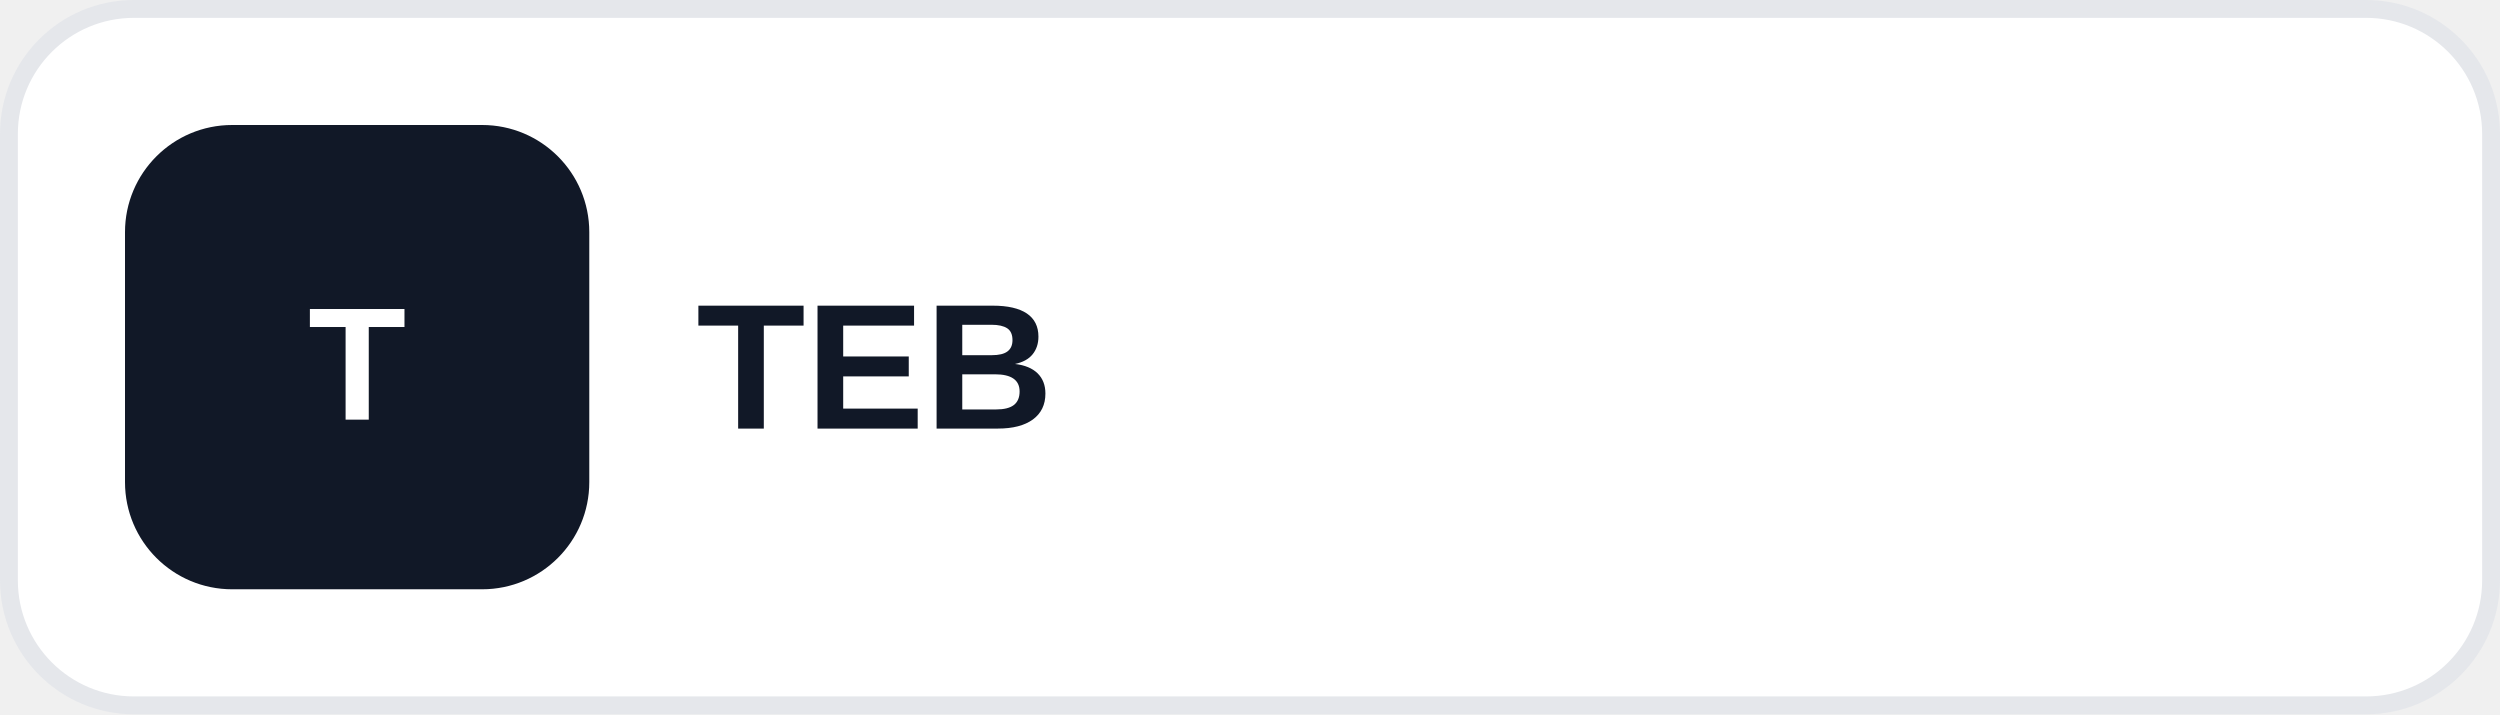
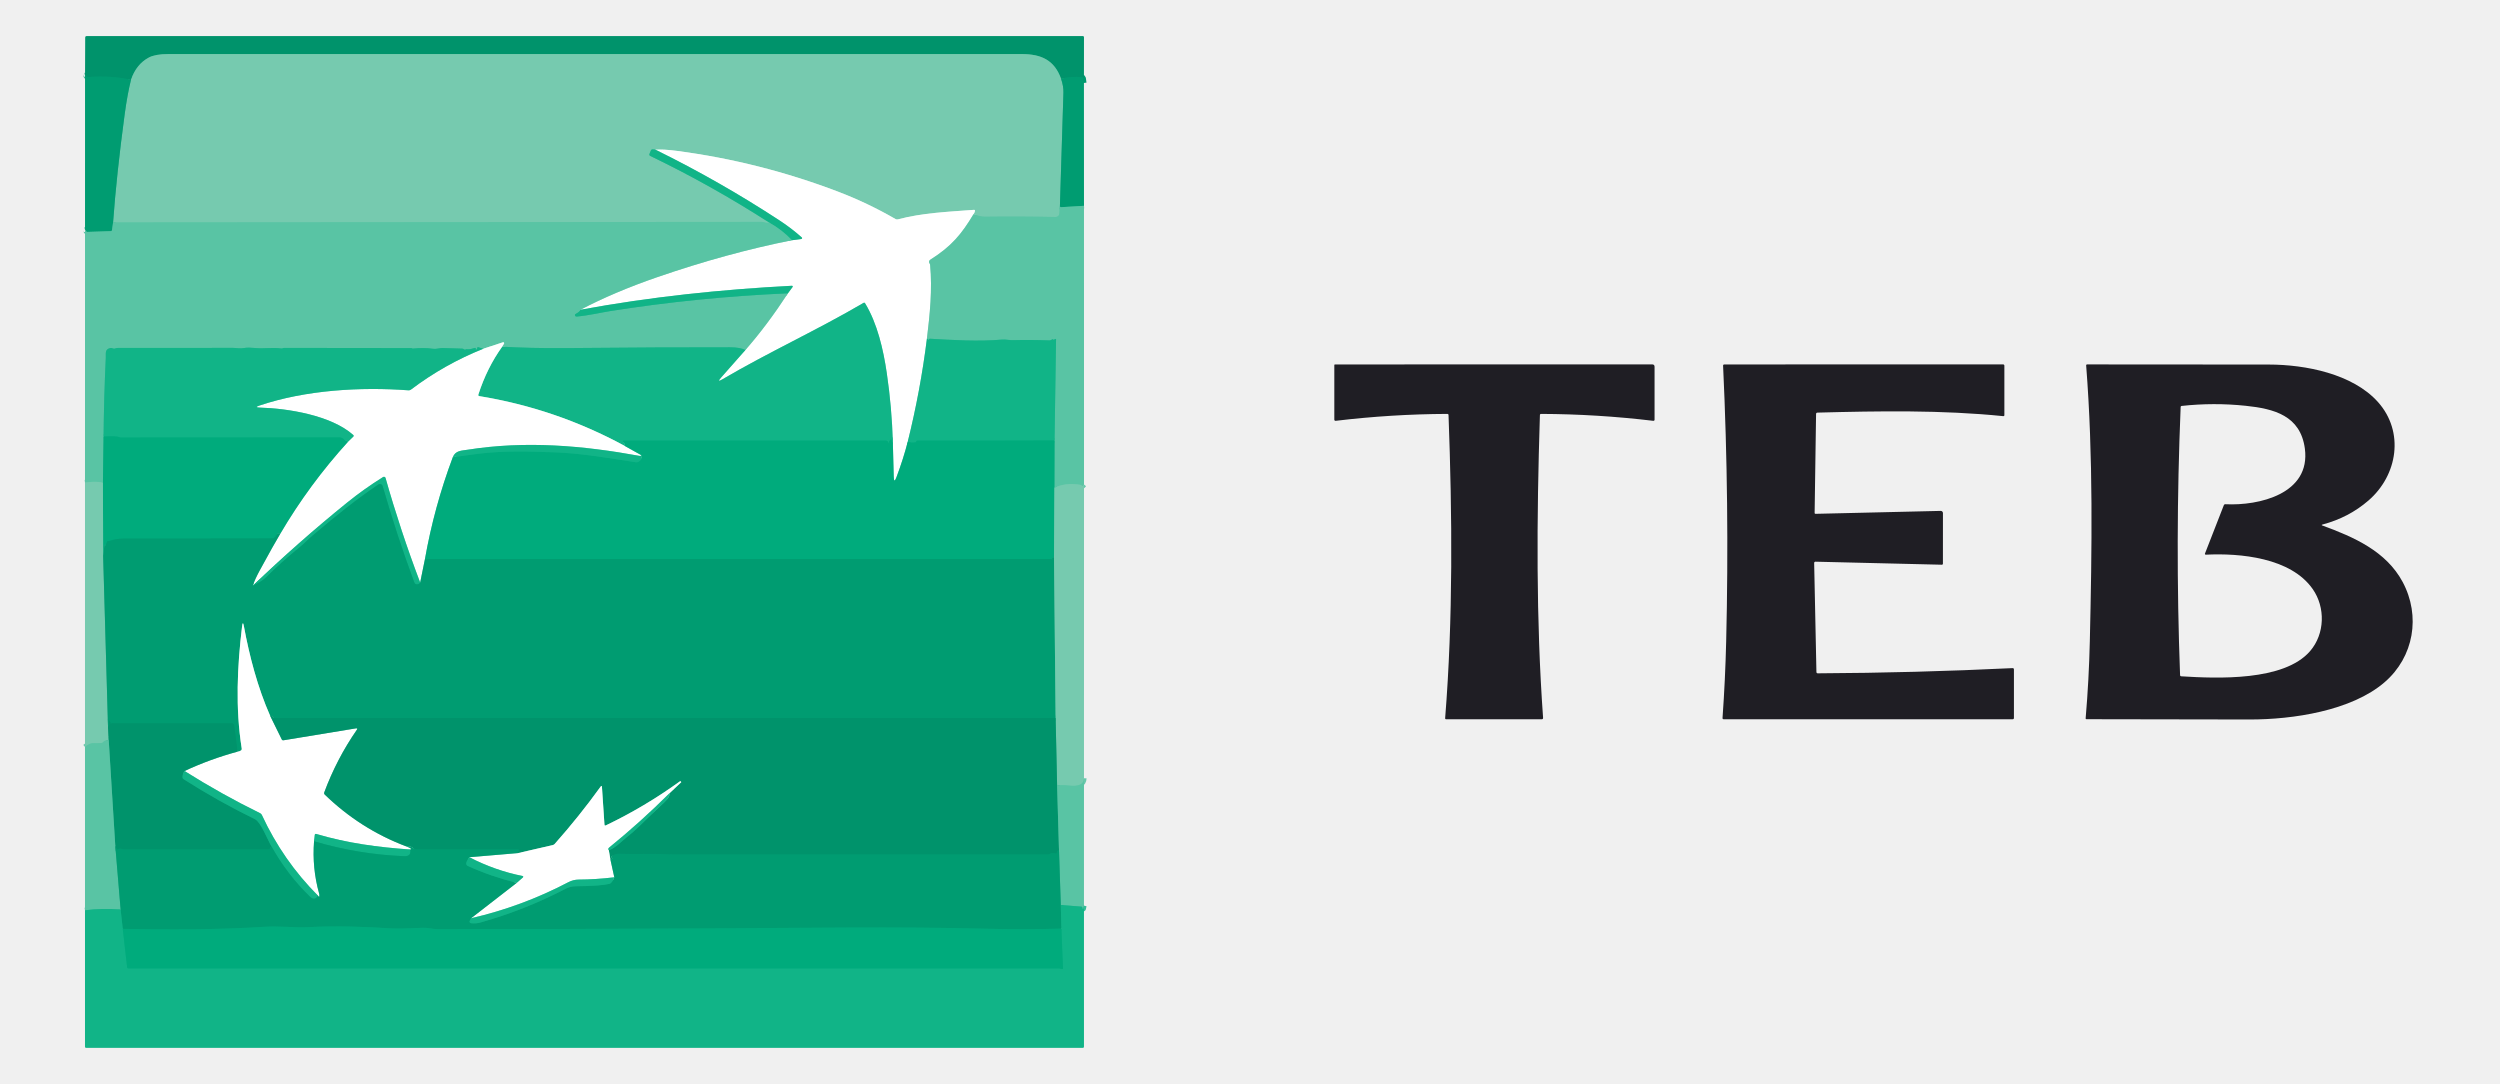
- <svg xmlns="http://www.w3.org/2000/svg" viewBox="0 0 280 80" role="img" aria-labelledby="title">
-   <rect x="1" y="1" width="278" height="78" rx="14" fill="#ffffff" stroke="#e5e7eb" stroke-width="2" />
-   <rect x="14" y="14" width="52" height="52" rx="12" fill="#111827" />
-   <text x="40" y="47" text-anchor="middle" fill="#ffffff" font-family="Arial, sans-serif" font-size="18" font-weight="700">T</text>
-   <text x="78" y="48" fill="#111827" font-family="Arial, sans-serif" font-size="20" font-weight="700">TEB</text>
+ <svg xmlns="http://www.w3.org/2000/svg" version="1.1" viewBox="0.00 0.00 971.00 421.00">
+   <g stroke-width="2.00" fill="none" stroke-linecap="butt">
+     <path stroke="#00986e" vector-effect="non-scaling-stroke" d="   M 421.00 32.22   L 420.76 30.43   Q 420.70 30.03 420.30 29.99   Q 415.95 29.55 412.11 30.59" />
+     <path stroke="#3baf8d" vector-effect="non-scaling-stroke" d="   M 412.11 30.59   C 409.51 23.33 404.43 21.00 396.78 21.00   Q 231.10 21.00 65.43 21.00   Q 60.38 21.00 57.83 22.34   Q 52.96 24.91 50.87 31.00" />
+     <path stroke="#00986e" vector-effect="non-scaling-stroke" d="   M 50.87 31.00   Q 43.00 29.23 34.41 29.93   A 1.11 1.10 58.1 0 1 33.74 29.77   Q 33.62 29.70 33.50 29.64   Q 33.40 29.59 33.42 29.57   Q 33.48 29.53 33.50 29.46   Q 33.58 29.22 33.28 29.25   Q 33.17 29.26 33.03 29.29" />
+     <path stroke="#3bb390" vector-effect="non-scaling-stroke" d="   M 412.11 30.59   Q 413.12 33.51 413.04 36.00   Q 412.37 57.90 411.68 79.79" />
+     <path stroke="#68c7aa" vector-effect="non-scaling-stroke" d="   M 411.68 79.79   L 411.46 82.95   A 1.42 1.42 0.0 0 1 410.01 84.28   Q 396.58 83.98 382.50 84.16   Q 380.74 84.19 378.13 83.17" />
+     <path stroke="#bbe5d7" vector-effect="non-scaling-stroke" d="   M 378.13 83.17   Q 378.50 82.63 378.66 82.03   Q 378.81 81.47 378.22 81.51   C 368.45 82.26 358.26 82.66 348.75 85.20   Q 348.26 85.33 347.82 85.08   Q 337.10 78.87 325.52 74.45   Q 295.19 62.88 263.01 58.62   Q 257.81 57.93 254.52 58.11" />
+     <path stroke="#44bf9b" vector-effect="non-scaling-stroke" d="   M 254.52 58.11   L 253.59 58.02   Q 253.00 57.96 252.78 58.50   L 252.28 59.74   Q 252.04 60.31 252.60 60.58   Q 276.48 72.10 298.77 86.46" />
+     <path stroke="#68c7aa" vector-effect="non-scaling-stroke" d="   M 298.77 86.46   Q 297.81 86.69 296.82 86.34   Q 296.37 86.18 295.88 86.18   L 43.92 86.38" />
+     <path stroke="#3bb390" vector-effect="non-scaling-stroke" d="   M 43.92 86.38   Q 45.27 67.74 48.44 44.25   Q 49.47 36.64 50.87 31.00" />
+     <path stroke="#2db08b" vector-effect="non-scaling-stroke" d="   M 421.02 79.94   L 412.13 80.47   A 0.45 0.44 -3.3 0 1 411.66 80.06   Q 411.66 79.94 411.68 79.79" />
+     <path stroke="#2db08b" vector-effect="non-scaling-stroke" d="   M 43.92 86.38   L 43.51 89.34   Q 43.45 89.76 43.03 89.77   L 33.96 90.08   Q 33.51 90.09 33.42 89.66   Q 33.32 89.20 33.02 89.28" />
+     <path stroke="#68c7aa" vector-effect="non-scaling-stroke" d="   M 421.03 188.20   L 420.68 188.64   Q 420.45 188.93 420.21 188.65   Q 419.96 188.36 419.50 188.29   Q 413.87 187.38 409.53 189.45" />
+     <path stroke="#2db890" vector-effect="non-scaling-stroke" d="   M 409.53 189.45   L 409.58 171.07" />
+     <path stroke="#35bc96" vector-effect="non-scaling-stroke" d="   M 409.58 171.07   L 410.17 131.89   A 0.26 0.25 72.3 0 0 409.77 131.68   L 409.34 131.99   Q 409.27 132.05 409.21 131.98   Q 408.90 131.60 408.54 131.89   Q 408.11 132.24 407.55 132.22   Q 400.42 131.94 393.29 132.12   C 392.01 132.15 390.57 131.78 389.14 131.90   C 379.92 132.72 369.98 132.07 360.73 131.54   A 0.22 0.07 -87.5 0 0 360.65 131.75   Q 360.64 131.82 360.63 131.88   Q 360.60 132.13 360.34 131.65   Q 360.26 131.49 360.02 131.49" />
+     <path stroke="#ace2d2" vector-effect="non-scaling-stroke" d="   M 378.13 83.17   C 373.47 90.96 369.52 95.70 361.40 100.82   Q 360.97 101.09 360.88 101.43   Q 360.75 101.92 361.06 102.35   A 1.15 1.05 26.5 0 1 361.26 102.87   C 362.15 112.41 361.17 122.02 360.02 131.49" />
+     <path stroke="#88dac3" vector-effect="non-scaling-stroke" d="   M 360.02 131.49   Q 357.50 151.72 352.58 171.51" />
+     <path stroke="#80d5be" vector-effect="non-scaling-stroke" d="   M 352.58 171.51   Q 350.87 178.21 348.18 185.36   Q 347.21 187.94 347.13 185.19   L 346.78 171.81" />
+     <path stroke="#88dac3" vector-effect="non-scaling-stroke" d="   M 346.78 171.81   Q 346.39 158.24 344.42 144.87   C 343.08 135.79 340.79 125.66 335.97 117.75   A 0.39 0.39 0.0 0 0 335.44 117.62   C 317.48 128.16 298.42 136.84 280.63 147.30   Q 278.24 148.71 280.08 146.63   L 289.49 135.97" />
+     <path stroke="#ace2d2" vector-effect="non-scaling-stroke" d="   M 289.49 135.97   Q 297.96 126.29 306.03 113.92" />
+     <path stroke="#88dac3" vector-effect="non-scaling-stroke" d="   M 306.03 113.92   L 307.84 111.47   A 0.30 0.30 0.0 0 0 307.59 110.99   C 280.00 112.43 252.70 115.28 225.48 120.30" />
+     <path stroke="#ace2d2" vector-effect="non-scaling-stroke" d="   M 225.48 120.30   Q 238.53 113.43 255.34 107.63   Q 282.33 98.33 307.58 93.31" />
+     <path stroke="#88dac3" vector-effect="non-scaling-stroke" d="   M 307.58 93.31   L 311.24 92.82   A 0.34 0.34 0.0 0 0 311.42 92.23   Q 307.41 88.66 302.86 85.68   Q 279.74 70.52 254.52 58.11" />
+     <path stroke="#35bc96" vector-effect="non-scaling-stroke" d="   M 307.58 93.31   Q 303.79 89.28 298.77 86.46" />
+     <path stroke="#35bc96" vector-effect="non-scaling-stroke" d="   M 225.48 120.30   Q 225.12 121.15 223.55 121.96   Q 223.21 122.14 223.31 122.50   Q 223.36 122.66 223.48 122.79   Q 223.68 122.98 224.09 122.94   C 228.47 122.56 233.91 121.31 236.97 120.83   Q 270.92 115.45 306.03 113.92" />
+     <path stroke="#35bc96" vector-effect="non-scaling-stroke" d="   M 289.49 135.97   Q 287.60 134.90 283.50 134.89   Q 255.00 134.86 226.51 135.15   Q 224.56 135.17 220.00 135.20   Q 205.43 135.30 195.04 134.65" />
+     <path stroke="#ace2d2" vector-effect="non-scaling-stroke" d="   M 195.04 134.65   L 195.76 133.44   A 0.35 0.34 6.0 0 0 195.35 132.94   L 187.83 135.41" />
+     <path stroke="#35bc96" vector-effect="non-scaling-stroke" d="   M 187.83 135.41   L 185.80 134.84   Q 185.44 134.73 185.38 135.10   Q 185.33 135.48 184.94 135.75   Q 184.77 135.86 184.84 135.65   Q 184.90 135.45 184.67 135.15   A 0.14 0.13 -23.2 0 0 184.53 135.10   Q 182.81 135.68 181.90 135.65   Q 181.01 135.62 181.00 135.64   Q 180.62 135.99 180.22 135.67   Q 179.93 135.43 179.55 135.41   Q 175.73 135.24 171.90 135.17   C 170.77 135.15 169.45 135.65 168.27 135.48   C 165.47 135.08 163.17 135.11 160.38 135.39   Q 160.17 135.41 160.02 135.28   Q 159.91 135.19 159.75 135.19   Q 135.06 135.14 110.36 135.13   Q 110.07 135.13 109.80 135.27   Q 109.55 135.39 109.26 135.35   C 105.89 134.85 102.61 135.49 99.35 135.18   Q 96.39 134.90 95.00 135.15   C 93.11 135.49 92.04 135.12 90.60 135.12   Q 68.18 135.12 45.75 135.14   Q 45.26 135.14 44.81 135.33   Q 44.28 135.56 43.70 135.28   Q 43.28 135.08 42.83 135.18   C 40.65 135.67 41.17 137.29 41.09 138.94   Q 40.36 154.74 40.23 169.54" />
+     <path stroke="#2db890" vector-effect="non-scaling-stroke" d="   M 40.23 169.54   L 39.98 187.59" />
+     <path stroke="#68c7aa" vector-effect="non-scaling-stroke" d="   M 39.98 187.59   Q 39.41 187.26 38.01 187.18   Q 35.70 187.06 33.01 187.41" />
+     <path stroke="#68c7aa" vector-effect="non-scaling-stroke" d="   M 421.02 302.28   Q 420.95 305.82 415.00 305.10   Q 412.44 304.79 410.58 305.08" />
+     <path stroke="#3baf8d" vector-effect="non-scaling-stroke" d="   M 410.58 305.08   L 410.00 278.88" />
+     <path stroke="#3bbb96" vector-effect="non-scaling-stroke" d="   M 409.53 189.45   L 409.38 216.54" />
+     <path stroke="#00a477" vector-effect="non-scaling-stroke" d="   M 409.38 216.54   Q 408.90 216.56 408.57 216.69   Q 408.43 216.74 408.50 216.87   Q 408.58 217.03 408.70 217.10   Q 408.74 217.13 408.69 217.13   L 165.05 217.13" />
+     <path stroke="#09b082" vector-effect="non-scaling-stroke" d="   M 175.87 177.57   Q 181.00 176.83 185.95 176.22   C 195.78 175.01 205.70 175.33 215.61 175.69   C 226.06 176.08 236.66 177.96 246.98 179.54   Q 247.47 179.62 247.90 179.40   Q 249.38 178.66 249.34 177.00   Q 249.33 176.60 248.97 176.73" />
+     <path stroke="#09b082" vector-effect="non-scaling-stroke" d="   M 409.58 171.07   Q 382.83 171.17 356.25 171.13   Q 355.93 171.13 355.89 171.46   Q 355.86 171.76 355.55 171.82   Q 353.91 172.13 352.58 171.51" />
+     <path stroke="#09b082" vector-effect="non-scaling-stroke" d="   M 346.78 171.81   Q 346.48 171.74 346.35 171.21   Q 346.14 170.35 345.87 170.87   Q 345.78 171.04 345.66 171.10   Q 345.30 171.28 345.33 171.68   L 345.35 172.17   A 0.08 0.08 0.0 0 1 345.20 172.20   Q 345.09 171.86 344.87 171.56   Q 344.56 171.13 344.03 171.13   L 242.24 171.13   Q 241.56 171.13 242.01 171.64   Q 243.10 172.86 242.50 173.12" />
+     <path stroke="#88dac3" vector-effect="non-scaling-stroke" d="   M 242.50 173.12   Q 215.91 158.72 186.19 153.86   Q 185.62 153.77 185.80 153.22   Q 189.15 142.86 195.04 134.65" />
+     <path stroke="#09b082" vector-effect="non-scaling-stroke" d="   M 135.25 171.49   Q 133.93 171.07 133.91 171.03   A 2.62 2.60 72.8 0 0 131.75 169.88   L 46.90 169.93   Q 46.58 169.93 46.29 169.78   Q 45.38 169.30 40.23 169.54" />
+     <path stroke="#00a477" vector-effect="non-scaling-stroke" d="   M 108.85 207.32   Q 108.07 206.44 106.70 208.67   Q 106.42 209.12 105.90 209.12   Q 76.82 209.11 47.75 209.20   Q 45.01 209.21 42.52 210.11   Q 42.22 210.21 42.01 210.12   Q 41.76 210.01 41.66 210.26   L 41.05 211.74   Q 40.91 212.08 40.71 211.78   Q 40.61 211.64 40.58 211.46   Q 40.58 211.45 40.58 211.46   L 40.06 215.81" />
+     <path stroke="#3bbb96" vector-effect="non-scaling-stroke" d="   M 40.06 215.81   L 39.98 187.59" />
+     <path stroke="#3bb390" vector-effect="non-scaling-stroke" d="   M 40.06 215.81   L 41.97 282.75" />
+     <path stroke="#3baf8d" vector-effect="non-scaling-stroke" d="   M 41.97 282.75   L 42.14 286.02" />
+     <path stroke="#68c7aa" vector-effect="non-scaling-stroke" d="   M 42.14 286.02   L 42.10 287.13   Q 42.07 287.73 41.48 287.64   Q 40.60 287.51 40.12 288.18   Q 39.85 288.56 39.38 288.59   Q 37.51 288.71 36.50 288.64   Q 34.79 288.52 33.01 290.09" />
+     <path stroke="#80d5be" vector-effect="non-scaling-stroke" d="   M 242.50 173.12   L 248.97 176.73" />
+     <path stroke="#88dac3" vector-effect="non-scaling-stroke" d="   M 248.97 176.73   Q 249.04 176.86 248.91 177.00   Q 248.78 177.13 248.59 177.10   C 226.26 173.02 204.09 171.11 181.52 174.69   C 179.25 175.05 176.91 174.95 175.87 177.57" />
+     <path stroke="#80d5be" vector-effect="non-scaling-stroke" d="   M 175.87 177.57   Q 168.64 196.86 165.05 217.13" />
+     <path stroke="#80ceb8" vector-effect="non-scaling-stroke" d="   M 165.05 217.13   L 163.19 226.26" />
+     <path stroke="#88dac3" vector-effect="non-scaling-stroke" d="   M 163.19 226.26   Q 155.51 206.02 149.75 185.65   A 0.65 0.64 -23.7 0 0 148.79 185.28   Q 141.47 189.84 134.77 195.25   Q 116.03 210.41 98.18 227.50" />
+     <path stroke="#80ceb8" vector-effect="non-scaling-stroke" d="   M 98.18 227.50   Q 98.95 225.08 100.93 221.45   Q 106.44 211.32 108.85 207.32" />
+     <path stroke="#80d5be" vector-effect="non-scaling-stroke" d="   M 108.85 207.32   Q 120.12 188.11 135.25 171.49" />
+     <path stroke="#88dac3" vector-effect="non-scaling-stroke" d="   M 135.25 171.49   L 137.19 169.62   Q 137.57 169.26 137.17 168.91   C 128.55 161.28 111.76 158.62 100.92 158.31   Q 98.60 158.24 100.80 157.50   C 118.67 151.49 139.98 150.20 158.68 151.60   A 1.42 1.38 -60.9 0 0 159.59 151.33   Q 172.62 141.47 187.83 135.41" />
+     <path stroke="#3bb390" vector-effect="non-scaling-stroke" d="   M 409.38 216.54   L 410.00 278.88" />
+     <path stroke="#00986e" vector-effect="non-scaling-stroke" d="   M 410.00 278.88   L 106.70 278.88   Q 106.35 278.88 106.18 278.56   Q 105.92 278.06 104.93 278.04" />
+     <path stroke="#80ceb8" vector-effect="non-scaling-stroke" d="   M 104.93 278.04   C 100.04 266.98 96.86 254.75 94.74 243.28   Q 94.31 240.92 94.02 243.30   C 92.15 258.80 91.39 275.08 93.89 290.73   Q 93.97 291.26 93.52 291.53   Q 93.04 291.83 92.26 291.94" />
+     <path stroke="#00986e" vector-effect="non-scaling-stroke" d="   M 92.26 291.94   L 90.99 281.96   Q 90.86 280.88 89.77 280.88   L 43.72 280.88   A 0.85 0.84 -78.4 0 0 42.94 281.40   Q 42.77 281.80 42.83 282.08   A 0.04 0.04 0.0 0 0 42.91 282.08   Q 43.11 281.30 42.75 280.39   Q 42.32 279.33 42.39 280.47   Q 42.49 281.89 41.97 282.75" />
+     <path stroke="#35bc96" vector-effect="non-scaling-stroke" d="   M 421.01 351.78   L 420.79 352.93   A 0.15 0.15 0.0 0 1 420.52 353.00   Q 420.36 352.82 420.38 352.59   Q 420.41 352.17 419.98 352.13   L 412.01 351.49" />
+     <path stroke="#2db08b" vector-effect="non-scaling-stroke" d="   M 412.01 351.49   L 411.31 330.16" />
+     <path stroke="#2dac88" vector-effect="non-scaling-stroke" d="   M 410.58 305.08   L 411.31 330.16" />
+     <path stroke="#00986e" vector-effect="non-scaling-stroke" d="   M 411.31 330.16   Q 410.52 330.34 410.44 331.28   Q 410.42 331.61 410.09 331.51   Q 408.80 331.11 407.64 331.68   Q 407.22 331.88 406.76 331.88   Q 334.12 331.88 261.49 331.88   Q 259.89 331.88 256.51 331.73   Q 254.00 331.62 251.51 331.67   Q 245.83 331.78 240.16 331.61   C 239.25 331.58 238.30 332.09 237.55 332.54   A 0.29 0.29 0.0 0 0 237.49 332.99   L 237.74 333.24   Q 238.08 333.57 237.61 333.63   Q 237.36 333.67 237.06 333.74" />
+     <path stroke="#80c9b5" vector-effect="non-scaling-stroke" d="   M 237.06 333.74   L 236.47 330.23" />
+     <path stroke="#09a479" vector-effect="non-scaling-stroke" d="   M 236.47 330.23   C 239.26 329.21 241.18 326.95 243.47 325.14   Q 246.11 323.06 247.93 321.27   Q 252.99 316.28 258.22 311.47   Q 260.02 309.81 260.10 308.03" />
+     <path stroke="#80c9b5" vector-effect="non-scaling-stroke" d="   M 260.10 308.03   L 264.58 303.82   Q 264.62 303.78 264.58 303.73   L 264.41 303.51   Q 264.27 303.34 264.09 303.47   Q 250.48 313.31 235.34 320.57   Q 234.81 320.83 234.77 320.24   L 233.80 305.71   Q 233.75 304.88 233.26 305.56   Q 224.92 317.12 215.45 327.78   A 1.49 1.43 13.0 0 1 214.70 328.23   L 201.24 331.33" />
+     <path stroke="#00986e" vector-effect="non-scaling-stroke" d="   M 201.24 331.33   Q 201.14 330.86 201.48 330.40   Q 201.84 329.91 201.23 329.91   L 161.55 329.87   Q 161.09 329.87 160.75 329.56   Q 159.50 328.42 157.68 328.70" />
+     <path stroke="#2db08b" vector-effect="non-scaling-stroke" d="   M 44.77 328.45   L 46.85 353.26" />
+     <path stroke="#35bc96" vector-effect="non-scaling-stroke" d="   M 46.85 353.26   Q 39.70 352.68 33.01 353.56" />
+     <path stroke="#09a479" vector-effect="non-scaling-stroke" d="   M 71.68 299.46   Q 70.84 300.78 70.89 301.88   A 0.97 0.95 14.9 0 0 71.35 302.66   Q 84.76 311.22 99.06 318.20   C 101.32 319.30 103.95 326.23 105.37 328.64" />
+     <path stroke="#00986e" vector-effect="non-scaling-stroke" d="   M 105.37 328.64   L 104.87 329.53   Q 104.68 329.88 104.28 329.88   L 47.97 329.88   Q 47.54 329.88 47.15 329.71   Q 46.50 329.44 45.94 329.83   A 0.47 0.47 0.0 0 1 45.24 329.61   L 44.77 328.45" />
+     <path stroke="#2dac88" vector-effect="non-scaling-stroke" d="   M 44.77 328.45   L 42.14 286.02" />
+     <path stroke="#09a87c" vector-effect="non-scaling-stroke" d="   M 163.19 226.26   Q 162.89 226.91 161.99 226.97   A 1.07 1.06 -11.6 0 1 160.92 226.27   Q 154.06 207.78 148.62 188.81   A 1.10 1.10 0.0 0 0 146.94 188.20   C 138.08 194.26 131.60 199.42 121.54 207.92   C 119.70 209.47 118.00 211.28 116.20 212.73   Q 109.40 218.20 103.23 224.35   Q 101.73 225.85 98.18 227.50" />
+     <path stroke="#80c9b5" vector-effect="non-scaling-stroke" d="   M 104.93 278.04   L 109.42 287.16   Q 109.64 287.60 110.13 287.52   L 138.21 282.90   Q 139.08 282.76 138.58 283.48   Q 130.73 294.83 125.94 307.77   Q 125.77 308.25 126.13 308.61   Q 139.91 321.97 157.68 328.70" />
+     <path stroke="#80ceb8" vector-effect="non-scaling-stroke" d="   M 157.68 328.70   Q 160.53 329.76 159.36 329.95" />
+     <path stroke="#88dac3" vector-effect="non-scaling-stroke" d="   M 159.36 329.95   C 146.75 329.06 135.04 327.52 122.88 323.92   Q 122.32 323.75 122.25 324.33   L 121.98 326.74" />
+     <path stroke="#80ceb8" vector-effect="non-scaling-stroke" d="   M 121.98 326.74   Q 121.17 337.07 123.93 346.99   Q 124.01 347.27 124.03 347.52   Q 124.12 349.04 123.53 347.90" />
+     <path stroke="#88dac3" vector-effect="non-scaling-stroke" d="   M 123.53 347.90   Q 109.90 334.26 101.71 316.54   A 1.45 1.41 89.6 0 0 101.02 315.84   Q 86.15 308.57 71.68 299.46" />
+     <path stroke="#80c9b5" vector-effect="non-scaling-stroke" d="   M 71.68 299.46   Q 81.60 294.83 92.26 291.94" />
+     <path stroke="#09b082" vector-effect="non-scaling-stroke" d="   M 47.68 360.78   L 49.37 375.63   Q 49.42 376.12 49.91 376.12   Q 230.55 376.12 411.19 376.12   C 411.68 376.12 411.91 376.32 412.45 376.38   Q 412.88 376.42 412.86 375.99   L 412.24 360.68" />
+     <path stroke="#09a87c" vector-effect="non-scaling-stroke" d="   M 182.27 332.94   Q 180.25 335.68 181.71 336.34   Q 190.65 340.41 200.70 342.90" />
+     <path stroke="#09a87c" vector-effect="non-scaling-stroke" d="   M 182.96 356.65   L 182.44 357.66   A 0.62 0.62 0.0 0 0 182.91 358.56   Q 184.78 358.81 186.55 358.31   Q 203.72 353.50 219.54 345.26   Q 221.49 344.24 223.66 344.22   Q 233.30 344.13 236.75 343.28   Q 237.65 343.06 238.60 340.76" />
+     <path stroke="#09a87c" vector-effect="non-scaling-stroke" d="   M 412.01 351.49   L 412.24 360.68" />
+     <path stroke="#00a477" vector-effect="non-scaling-stroke" d="   M 412.24 360.68   Q 397.60 361.10 382.99 360.72   C 347.87 359.82 312.63 360.43 277.50 360.58   Q 272.62 360.60 267.75 360.62   Q 218.75 360.90 169.75 360.87   C 168.15 360.87 166.19 360.28 164.41 360.36   Q 154.89 360.78 152.13 360.60   C 141.45 359.90 130.61 359.53 119.92 360.10   C 114.35 360.40 108.93 359.58 102.57 359.98   C 84.36 361.13 65.99 361.11 47.68 360.78" />
+     <path stroke="#09a87c" vector-effect="non-scaling-stroke" d="   M 47.68 360.78   L 46.85 353.26" />
+     <path stroke="#88dac3" vector-effect="non-scaling-stroke" d="   M 260.10 308.03   Q 248.76 319.32 236.59 329.20   Q 236.33 329.41 236.28 329.64   Q 236.20 330.01 236.47 330.23" />
+     <path stroke="#80ceb8" vector-effect="non-scaling-stroke" d="   M 237.06 333.74   L 238.60 340.76" />
+     <path stroke="#88dac3" vector-effect="non-scaling-stroke" d="   M 238.60 340.76   Q 238.42 340.76 238.24 340.78   Q 231.52 341.58 224.76 341.63   Q 222.63 341.65 220.76 342.64   Q 202.82 352.06 182.96 356.65" />
+     <path stroke="#80ceb8" vector-effect="non-scaling-stroke" d="   M 182.96 356.65   L 200.70 342.90" />
+     <path stroke="#88dac3" vector-effect="non-scaling-stroke" d="   M 200.70 342.90   L 203.12 340.77   A 0.31 0.30 -60.0 0 0 202.98 340.24   Q 192.28 338.11 182.27 332.94" />
+     <path stroke="#80ceb8" vector-effect="non-scaling-stroke" d="   M 182.27 332.94   L 201.24 331.33" />
+     <path stroke="#09a87c" vector-effect="non-scaling-stroke" d="   M 123.53 347.90   Q 122.17 350.01 120.42 348.32   Q 111.51 339.71 105.37 328.64" />
+     <path stroke="#09a87c" vector-effect="non-scaling-stroke" d="   M 159.36 329.95   C 159.67 332.24 158.52 332.61 156.75 332.54   Q 139.06 331.82 121.98 326.74" />
+   </g>
+   <path fill="#00936b" d="   M 421.00 32.22   L 420.76 30.43   Q 420.70 30.03 420.30 29.99   Q 415.95 29.55 412.11 30.59   C 409.51 23.33 404.43 21.00 396.78 21.00   Q 231.10 21.00 65.43 21.00   Q 60.38 21.00 57.83 22.34   Q 52.96 24.91 50.87 31.00   Q 43.00 29.23 34.41 29.93   A 1.11 1.10 58.1 0 1 33.74 29.77   Q 33.62 29.70 33.50 29.64   Q 33.40 29.59 33.42 29.57   Q 33.48 29.53 33.50 29.46   Q 33.58 29.22 33.28 29.25   Q 33.17 29.26 33.03 29.29   L 33.09 14.61   Q 33.09 14.00 33.71 14.00   L 420.50 14.00   Q 421.02 14.00 421.02 14.51   L 421.00 32.22   Z" />
+   <path fill="#76caaf" d="   M 412.11 30.59   Q 413.12 33.51 413.04 36.00   Q 412.37 57.90 411.68 79.79   L 411.46 82.95   A 1.42 1.42 0.0 0 1 410.01 84.28   Q 396.58 83.98 382.50 84.16   Q 380.74 84.19 378.13 83.17   Q 378.50 82.63 378.66 82.03   Q 378.81 81.47 378.22 81.51   C 368.45 82.26 358.26 82.66 348.75 85.20   Q 348.26 85.33 347.82 85.08   Q 337.10 78.87 325.52 74.45   Q 295.19 62.88 263.01 58.62   Q 257.81 57.93 254.52 58.11   L 253.59 58.02   Q 253.00 57.96 252.78 58.50   L 252.28 59.74   Q 252.04 60.31 252.60 60.58   Q 276.48 72.10 298.77 86.46   Q 297.81 86.69 296.82 86.34   Q 296.37 86.18 295.88 86.18   L 43.92 86.38   Q 45.27 67.74 48.44 44.25   Q 49.47 36.64 50.87 31.00   Q 52.96 24.91 57.83 22.34   Q 60.38 21.00 65.43 21.00   Q 231.10 21.00 396.78 21.00   C 404.43 21.00 409.51 23.33 412.11 30.59   Z" />
+   <path fill="#009c71" d="   M 33.03 29.29   Q 33.17 29.26 33.28 29.25   Q 33.58 29.22 33.50 29.46   Q 33.48 29.53 33.42 29.57   Q 33.40 29.59 33.50 29.64   Q 33.62 29.70 33.74 29.77   A 1.11 1.10 58.1 0 0 34.41 29.93   Q 43.00 29.23 50.87 31.00   Q 49.47 36.64 48.44 44.25   Q 45.27 67.74 43.92 86.38   L 43.51 89.34   Q 43.45 89.76 43.03 89.77   L 33.96 90.08   Q 33.51 90.09 33.42 89.66   Q 33.32 89.20 33.02 89.28   L 33.03 29.29   Z" />
+   <path fill="#009c71" d="   M 421.00 32.22   L 421.02 79.94   L 412.13 80.47   A 0.45 0.44 -3.3 0 1 411.66 80.06   Q 411.66 79.94 411.68 79.79   Q 412.37 57.90 413.04 36.00   Q 413.12 33.51 412.11 30.59   Q 415.95 29.55 420.30 29.99   Q 420.70 30.03 420.76 30.43   L 421.00 32.22   Z" />
+   <path fill="#ffffff" d="   M 378.13 83.17   C 373.47 90.96 369.52 95.70 361.40 100.82   Q 360.97 101.09 360.88 101.43   Q 360.75 101.92 361.06 102.35   A 1.15 1.05 26.5 0 1 361.26 102.87   C 362.15 112.41 361.17 122.02 360.02 131.49   Q 357.50 151.72 352.58 171.51   Q 350.87 178.21 348.18 185.36   Q 347.21 187.94 347.13 185.19   L 346.78 171.81   Q 346.39 158.24 344.42 144.87   C 343.08 135.79 340.79 125.66 335.97 117.75   A 0.39 0.39 0.0 0 0 335.44 117.62   C 317.48 128.16 298.42 136.84 280.63 147.30   Q 278.24 148.71 280.08 146.63   L 289.49 135.97   Q 297.96 126.29 306.03 113.92   L 307.84 111.47   A 0.30 0.30 0.0 0 0 307.59 110.99   C 280.00 112.43 252.70 115.28 225.48 120.30   Q 238.53 113.43 255.34 107.63   Q 282.33 98.33 307.58 93.31   L 311.24 92.82   A 0.34 0.34 0.0 0 0 311.42 92.23   Q 307.41 88.66 302.86 85.68   Q 279.74 70.52 254.52 58.11   Q 257.81 57.93 263.01 58.62   Q 295.19 62.88 325.52 74.45   Q 337.10 78.87 347.82 85.08   Q 348.26 85.33 348.75 85.20   C 358.26 82.66 368.45 82.26 378.22 81.51   Q 378.81 81.47 378.66 82.03   Q 378.50 82.63 378.13 83.17   Z" />
+   <path fill="#11b487" d="   M 254.52 58.11   Q 279.74 70.52 302.86 85.68   Q 307.41 88.66 311.42 92.23   A 0.34 0.34 0.0 0 1 311.24 92.82   L 307.58 93.31   Q 303.79 89.28 298.77 86.46   Q 276.48 72.10 252.60 60.58   Q 252.04 60.31 252.28 59.74   L 252.78 58.50   Q 253.00 57.96 253.59 58.02   L 254.52 58.11   Z" />
+   <path fill="#59c4a4" d="   M 411.68 79.79   Q 411.66 79.94 411.66 80.06   A 0.45 0.44 -3.3 0 0 412.13 80.47   L 421.02 79.94   L 421.03 188.20   L 420.68 188.64   Q 420.45 188.93 420.21 188.65   Q 419.96 188.36 419.50 188.29   Q 413.87 187.38 409.53 189.45   L 409.58 171.07   L 410.17 131.89   A 0.26 0.25 72.3 0 0 409.77 131.68   L 409.34 131.99   Q 409.27 132.05 409.21 131.98   Q 408.90 131.60 408.54 131.89   Q 408.11 132.24 407.55 132.22   Q 400.42 131.94 393.29 132.12   C 392.01 132.15 390.57 131.78 389.14 131.90   C 379.92 132.72 369.98 132.07 360.73 131.54   A 0.22 0.07 -87.5 0 0 360.65 131.75   Q 360.64 131.82 360.63 131.88   Q 360.60 132.13 360.34 131.65   Q 360.26 131.49 360.02 131.49   C 361.17 122.02 362.15 112.41 361.26 102.87   A 1.15 1.05 26.5 0 0 361.06 102.35   Q 360.75 101.92 360.88 101.43   Q 360.97 101.09 361.40 100.82   C 369.52 95.70 373.47 90.96 378.13 83.17   Q 380.74 84.19 382.50 84.16   Q 396.58 83.98 410.01 84.28   A 1.42 1.42 0.0 0 0 411.46 82.95   L 411.68 79.79   Z" />
+   <path fill="#59c4a4" d="   M 298.77 86.46   Q 303.79 89.28 307.58 93.31   Q 282.33 98.33 255.34 107.63   Q 238.53 113.43 225.48 120.30   Q 225.12 121.15 223.55 121.96   Q 223.21 122.14 223.31 122.50   Q 223.36 122.66 223.48 122.79   Q 223.68 122.98 224.09 122.94   C 228.47 122.56 233.91 121.31 236.97 120.83   Q 270.92 115.45 306.03 113.92   Q 297.96 126.29 289.49 135.97   Q 287.60 134.90 283.50 134.89   Q 255.00 134.86 226.51 135.15   Q 224.56 135.17 220.00 135.20   Q 205.43 135.30 195.04 134.65   L 195.76 133.44   A 0.35 0.34 6.0 0 0 195.35 132.94   L 187.83 135.41   L 185.80 134.84   Q 185.44 134.73 185.38 135.10   Q 185.33 135.48 184.94 135.75   Q 184.77 135.86 184.84 135.65   Q 184.90 135.45 184.67 135.15   A 0.14 0.13 -23.2 0 0 184.53 135.10   Q 182.81 135.68 181.90 135.65   Q 181.01 135.62 181.00 135.64   Q 180.62 135.99 180.22 135.67   Q 179.93 135.43 179.55 135.41   Q 175.73 135.24 171.90 135.17   C 170.77 135.15 169.45 135.65 168.27 135.48   C 165.47 135.08 163.17 135.11 160.38 135.39   Q 160.17 135.41 160.02 135.28   Q 159.91 135.19 159.75 135.19   Q 135.06 135.14 110.36 135.13   Q 110.07 135.13 109.80 135.27   Q 109.55 135.39 109.26 135.35   C 105.89 134.85 102.61 135.49 99.35 135.18   Q 96.39 134.90 95.00 135.15   C 93.11 135.49 92.04 135.12 90.60 135.12   Q 68.18 135.12 45.75 135.14   Q 45.26 135.14 44.81 135.33   Q 44.28 135.56 43.70 135.28   Q 43.28 135.08 42.83 135.18   C 40.65 135.67 41.17 137.29 41.09 138.94   Q 40.36 154.74 40.23 169.54   L 39.98 187.59   Q 39.41 187.26 38.01 187.18   Q 35.70 187.06 33.01 187.41   L 33.02 89.28   Q 33.32 89.20 33.42 89.66   Q 33.51 90.09 33.96 90.08   L 43.03 89.77   Q 43.45 89.76 43.51 89.34   L 43.92 86.38   L 295.88 86.18   Q 296.37 86.18 296.82 86.34   Q 297.81 86.69 298.77 86.46   Z" />
+   <path fill="#11b487" d="   M 306.03 113.92   Q 270.92 115.45 236.97 120.83   C 233.91 121.31 228.47 122.56 224.09 122.94   Q 223.68 122.98 223.48 122.79   Q 223.36 122.66 223.31 122.50   Q 223.21 122.14 223.55 121.96   Q 225.12 121.15 225.48 120.30   C 252.70 115.28 280.00 112.43 307.59 110.99   A 0.30 0.30 0.0 0 1 307.84 111.47   L 306.03 113.92   Z" />
+   <path fill="#11b487" d="   M 346.78 171.81   Q 346.48 171.74 346.35 171.21   Q 346.14 170.35 345.87 170.87   Q 345.78 171.04 345.66 171.10   Q 345.30 171.28 345.33 171.68   L 345.35 172.17   A 0.08 0.08 0.0 0 1 345.20 172.20   Q 345.09 171.86 344.87 171.56   Q 344.56 171.13 344.03 171.13   L 242.24 171.13   Q 241.56 171.13 242.01 171.64   Q 243.10 172.86 242.50 173.12   Q 215.91 158.72 186.19 153.86   Q 185.62 153.77 185.80 153.22   Q 189.15 142.86 195.04 134.65   Q 205.43 135.30 220.00 135.20   Q 224.56 135.17 226.51 135.15   Q 255.00 134.86 283.50 134.89   Q 287.60 134.90 289.49 135.97   L 280.08 146.63   Q 278.24 148.71 280.63 147.30   C 298.42 136.84 317.48 128.16 335.44 117.62   A 0.39 0.39 0.0 0 1 335.97 117.75   C 340.79 125.66 343.08 135.79 344.42 144.87   Q 346.39 158.24 346.78 171.81   Z" />
+   <path fill="#11b487" d="   M 360.02 131.49   Q 360.26 131.49 360.34 131.65   Q 360.60 132.13 360.63 131.88   Q 360.64 131.82 360.65 131.75   A 0.22 0.07 -87.5 0 1 360.73 131.54   C 369.98 132.07 379.92 132.72 389.14 131.90   C 390.57 131.78 392.01 132.15 393.29 132.12   Q 400.42 131.94 407.55 132.22   Q 408.11 132.24 408.54 131.89   Q 408.90 131.60 409.21 131.98   Q 409.27 132.05 409.34 131.99   L 409.77 131.68   A 0.26 0.25 72.3 0 1 410.17 131.89   L 409.58 171.07   Q 382.83 171.17 356.25 171.13   Q 355.93 171.13 355.89 171.46   Q 355.86 171.76 355.55 171.82   Q 353.91 172.13 352.58 171.51   Q 357.50 151.72 360.02 131.49   Z" />
+   <path fill="#ffffff" d="   M 195.04 134.65   Q 189.15 142.86 185.80 153.22   Q 185.62 153.77 186.19 153.86   Q 215.91 158.72 242.50 173.12   L 248.97 176.73   Q 249.04 176.86 248.91 177.00   Q 248.78 177.13 248.59 177.10   C 226.26 173.02 204.09 171.11 181.52 174.69   C 179.25 175.05 176.91 174.95 175.87 177.57   Q 168.64 196.86 165.05 217.13   L 163.19 226.26   Q 155.51 206.02 149.75 185.65   A 0.65 0.64 -23.7 0 0 148.79 185.28   Q 141.47 189.84 134.77 195.25   Q 116.03 210.41 98.18 227.50   Q 98.95 225.08 100.93 221.45   Q 106.44 211.32 108.85 207.32   Q 120.12 188.11 135.25 171.49   L 137.19 169.62   Q 137.57 169.26 137.17 168.91   C 128.55 161.28 111.76 158.62 100.92 158.31   Q 98.60 158.24 100.80 157.50   C 118.67 151.49 139.98 150.20 158.68 151.60   A 1.42 1.38 -60.9 0 0 159.59 151.33   Q 172.62 141.47 187.83 135.41   L 195.35 132.94   A 0.35 0.34 6.0 0 1 195.76 133.44   L 195.04 134.65   Z" />
+   <path fill="#11b487" d="   M 187.83 135.41   Q 172.62 141.47 159.59 151.33   A 1.42 1.38 -60.9 0 1 158.68 151.60   C 139.98 150.20 118.67 151.49 100.80 157.50   Q 98.60 158.24 100.92 158.31   C 111.76 158.62 128.55 161.28 137.17 168.91   Q 137.57 169.26 137.19 169.62   L 135.25 171.49   Q 133.93 171.07 133.91 171.03   A 2.62 2.60 72.8 0 0 131.75 169.88   L 46.90 169.93   Q 46.58 169.93 46.29 169.78   Q 45.38 169.30 40.23 169.54   Q 40.36 154.74 41.09 138.94   C 41.17 137.29 40.65 135.67 42.83 135.18   Q 43.28 135.08 43.70 135.28   Q 44.28 135.56 44.81 135.33   Q 45.26 135.14 45.75 135.14   Q 68.18 135.12 90.60 135.12   C 92.04 135.12 93.11 135.49 95.00 135.15   Q 96.39 134.90 99.35 135.18   C 102.61 135.49 105.89 134.85 109.26 135.35   Q 109.55 135.39 109.80 135.27   Q 110.07 135.13 110.36 135.13   Q 135.06 135.14 159.75 135.19   Q 159.91 135.19 160.02 135.28   Q 160.17 135.41 160.38 135.39   C 163.17 135.11 165.47 135.08 168.27 135.48   C 169.45 135.65 170.77 135.15 171.90 135.17   Q 175.73 135.24 179.55 135.41   Q 179.93 135.43 180.22 135.67   Q 180.62 135.99 181.00 135.64   Q 181.01 135.62 181.90 135.65   Q 182.81 135.68 184.53 135.10   A 0.14 0.13 -23.2 0 1 184.67 135.15   Q 184.90 135.45 184.84 135.65   Q 184.77 135.86 184.94 135.75   Q 185.33 135.48 185.38 135.10   Q 185.44 134.73 185.80 134.84   L 187.83 135.41   Z" />
+   <path fill="#1f1e24" d="   M 562.11 160.76   Q 540.36 160.86 518.76 163.45   A 0.45 0.45 0.0 0 1 518.25 163.00   L 518.25 141.78   A 0.23 0.23 0.0 0 1 518.48 141.55   L 641.70 141.53   Q 642.63 141.53 642.63 142.46   L 642.63 163.03   A 0.43 0.42 3.6 0 1 642.15 163.45   Q 620.45 160.85 598.59 160.76   Q 598.12 160.76 598.10 161.23   C 596.82 201.66 596.60 240.68 599.33 278.76   Q 599.38 279.37 598.77 279.37   L 561.62 279.37   A 0.33 0.33 0.0 0 1 561.29 279.01   C 564.40 240.05 564.05 200.26 562.61 161.23   Q 562.59 160.75 562.11 160.76   Z" />
+   <path fill="#1f1e24" d="   M 704.80 199.19   Q 704.80 199.58 705.19 199.57   L 753.78 198.43   A 0.85 0.84 89.3 0 1 754.64 199.28   L 754.63 218.98   A 0.36 0.36 0.0 0 1 754.27 219.34   L 705.11 218.16   A 0.48 0.48 0.0 0 0 704.62 218.65   L 705.50 260.99   Q 705.51 261.52 706.04 261.52   Q 743.86 261.33 781.64 259.50   Q 782.21 259.47 782.21 260.04   L 782.21 278.83   Q 782.21 279.37 781.67 279.37   L 669.51 279.36   Q 668.99 279.36 669.03 278.84   Q 670.09 264.04 670.45 249.00   Q 671.75 195.52 669.25 142.07   Q 669.22 141.55 669.75 141.55   L 778.01 141.53   A 0.49 0.49 0.0 0 1 778.50 142.02   L 778.50 161.21   Q 778.50 161.68 778.03 161.63   C 754.23 159.21 729.81 159.63 705.92 160.26   Q 705.37 160.27 705.36 160.82   L 704.80 199.19   Z" />
+   <path fill="#1f1e24" d="   M 902.06 204.13   C 914.27 208.60 926.75 214.07 933.17 226.00   C 940.29 239.25 937.54 255.16 926.21 264.95   C 913.32 276.11 890.44 279.48 873.75 279.45   Q 842.12 279.39 810.44 279.34   Q 810.03 279.34 810.07 278.94   Q 811.34 264.02 811.69 249.00   C 812.51 213.49 813.04 177.31 810.26 141.88   A 0.32 0.31 -2.5 0 1 810.58 141.54   Q 845.88 141.54 881.25 141.59   C 895.37 141.61 913.78 145.15 923.62 156.17   C 933.91 167.70 931.30 184.56 919.91 194.40   Q 912.24 201.03 902.08 203.72   Q 901.42 203.90 902.06 204.13   Z   M 856.73 215.44   A 0.32 0.32 0.0 0 1 856.41 215.00   L 863.72 196.26   Q 863.89 195.81 864.38 195.84   C 877.33 196.50 897.54 191.83 895.21 174.24   C 893.50 161.41 883.23 158.76 872.25 157.61   Q 859.73 156.30 847.30 157.67   A 0.38 0.37 -2.7 0 0 846.97 158.03   Q 844.80 210.10 846.74 262.19   Q 846.76 262.65 847.22 262.68   C 861.09 263.53 887.10 264.68 897.26 252.87   C 903.01 246.17 903.24 235.91 898.25 228.78   C 889.72 216.56 869.99 214.78 856.73 215.44   Z" />
+   <path fill="#00ab7c" d="   M 135.25 171.49   Q 120.12 188.11 108.85 207.32   Q 108.07 206.44 106.70 208.67   Q 106.42 209.12 105.90 209.12   Q 76.82 209.11 47.75 209.20   Q 45.01 209.21 42.52 210.11   Q 42.22 210.21 42.01 210.12   Q 41.76 210.01 41.66 210.26   L 41.05 211.74   Q 40.91 212.08 40.71 211.78   Q 40.61 211.64 40.58 211.46   Q 40.58 211.45 40.58 211.46   L 40.06 215.81   L 39.98 187.59   L 40.23 169.54   Q 45.38 169.30 46.29 169.78   Q 46.58 169.93 46.90 169.93   L 131.75 169.88   A 2.62 2.60 72.8 0 1 133.91 171.03   Q 133.93 171.07 135.25 171.49   Z" />
+   <path fill="#00ab7c" d="   M 346.78 171.81   L 347.13 185.19   Q 347.21 187.94 348.18 185.36   Q 350.87 178.21 352.58 171.51   Q 353.91 172.13 355.55 171.82   Q 355.86 171.76 355.89 171.46   Q 355.93 171.13 356.25 171.13   Q 382.83 171.17 409.58 171.07   L 409.53 189.45   L 409.38 216.54   Q 408.90 216.56 408.57 216.69   Q 408.43 216.74 408.50 216.87   Q 408.58 217.03 408.70 217.10   Q 408.74 217.13 408.69 217.13   L 165.05 217.13   Q 168.64 196.86 175.87 177.57   Q 181.00 176.83 185.95 176.22   C 195.78 175.01 205.70 175.33 215.61 175.69   C 226.06 176.08 236.66 177.96 246.98 179.54   Q 247.47 179.62 247.90 179.40   Q 249.38 178.66 249.34 177.00   Q 249.33 176.60 248.97 176.73   L 242.50 173.12   Q 243.10 172.86 242.01 171.64   Q 241.56 171.13 242.24 171.13   L 344.03 171.13   Q 344.56 171.13 344.87 171.56   Q 345.09 171.86 345.20 172.20   A 0.08 0.08 0.0 0 0 345.35 172.17   L 345.33 171.68   Q 345.30 171.28 345.66 171.10   Q 345.78 171.04 345.87 170.87   Q 346.14 170.35 346.35 171.21   Q 346.48 171.74 346.78 171.81   Z" />
+   <path fill="#11b487" d="   M 248.97 176.73   Q 249.33 176.60 249.34 177.00   Q 249.38 178.66 247.90 179.40   Q 247.47 179.62 246.98 179.54   C 236.66 177.96 226.06 176.08 215.61 175.69   C 205.70 175.33 195.78 175.01 185.95 176.22   Q 181.00 176.83 175.87 177.57   C 176.91 174.95 179.25 175.05 181.52 174.69   C 204.09 171.11 226.26 173.02 248.59 177.10   Q 248.78 177.13 248.91 177.00   Q 249.04 176.86 248.97 176.73   Z" />
+   <path fill="#11b487" d="   M 163.19 226.26   Q 162.89 226.91 161.99 226.97   A 1.07 1.06 -11.6 0 1 160.92 226.27   Q 154.06 207.78 148.62 188.81   A 1.10 1.10 0.0 0 0 146.94 188.20   C 138.08 194.26 131.60 199.42 121.54 207.92   C 119.70 209.47 118.00 211.28 116.20 212.73   Q 109.40 218.20 103.23 224.35   Q 101.73 225.85 98.18 227.50   Q 116.03 210.41 134.77 195.25   Q 141.47 189.84 148.79 185.28   A 0.65 0.64 -23.7 0 1 149.75 185.65   Q 155.51 206.02 163.19 226.26   Z" />
+   <path fill="#76caaf" d="   M 39.98 187.59   L 40.06 215.81   L 41.97 282.75   L 42.14 286.02   L 42.10 287.13   Q 42.07 287.73 41.48 287.64   Q 40.60 287.51 40.12 288.18   Q 39.85 288.56 39.38 288.59   Q 37.51 288.71 36.50 288.64   Q 34.79 288.52 33.01 290.09   L 33.01 187.41   Q 35.70 187.06 38.01 187.18   Q 39.41 187.26 39.98 187.59   Z" />
+   <path fill="#009c71" d="   M 163.19 226.26   L 165.05 217.13   L 408.69 217.13   Q 408.74 217.13 408.70 217.10   Q 408.58 217.03 408.50 216.87   Q 408.43 216.74 408.57 216.69   Q 408.90 216.56 409.38 216.54   L 410.00 278.88   L 106.70 278.88   Q 106.35 278.88 106.18 278.56   Q 105.92 278.06 104.93 278.04   C 100.04 266.98 96.86 254.75 94.74 243.28   Q 94.31 240.92 94.02 243.30   C 92.15 258.80 91.39 275.08 93.89 290.73   Q 93.97 291.26 93.52 291.53   Q 93.04 291.83 92.26 291.94   L 90.99 281.96   Q 90.86 280.88 89.77 280.88   L 43.72 280.88   A 0.85 0.84 -78.4 0 0 42.94 281.40   Q 42.77 281.80 42.83 282.08   A 0.04 0.04 0.0 0 0 42.91 282.08   Q 43.11 281.30 42.75 280.39   Q 42.32 279.33 42.39 280.47   Q 42.49 281.89 41.97 282.75   L 40.06 215.81   L 40.58 211.46   Q 40.58 211.45 40.58 211.46   Q 40.61 211.64 40.71 211.78   Q 40.91 212.08 41.05 211.74   L 41.66 210.26   Q 41.76 210.01 42.01 210.12   Q 42.22 210.21 42.52 210.11   Q 45.01 209.21 47.75 209.20   Q 76.82 209.11 105.90 209.12   Q 106.42 209.12 106.70 208.67   Q 108.07 206.44 108.85 207.32   Q 106.44 211.32 100.93 221.45   Q 98.95 225.08 98.18 227.50   Q 101.73 225.85 103.23 224.35   Q 109.40 218.20 116.20 212.73   C 118.00 211.28 119.70 209.47 121.54 207.92   C 131.60 199.42 138.08 194.26 146.94 188.20   A 1.10 1.10 0.0 0 1 148.62 188.81   Q 154.06 207.78 160.92 226.27   A 1.07 1.06 -11.6 0 0 161.99 226.97   Q 162.89 226.91 163.19 226.26   Z" />
+   <path fill="#76caaf" d="   M 421.03 188.20   L 421.02 302.28   Q 420.95 305.82 415.00 305.10   Q 412.44 304.79 410.58 305.08   L 410.00 278.88   L 409.38 216.54   L 409.53 189.45   Q 413.87 187.38 419.50 188.29   Q 419.96 188.36 420.21 188.65   Q 420.45 188.93 420.68 188.64   L 421.03 188.20   Z" />
+   <path fill="#ffffff" d="   M 104.93 278.04   L 109.42 287.16   Q 109.64 287.60 110.13 287.52   L 138.21 282.90   Q 139.08 282.76 138.58 283.48   Q 130.73 294.83 125.94 307.77   Q 125.77 308.25 126.13 308.61   Q 139.91 321.97 157.68 328.70   Q 160.53 329.76 159.36 329.95   C 146.75 329.06 135.04 327.52 122.88 323.92   Q 122.32 323.75 122.25 324.33   L 121.98 326.74   Q 121.17 337.07 123.93 346.99   Q 124.01 347.27 124.03 347.52   Q 124.12 349.04 123.53 347.90   Q 109.90 334.26 101.71 316.54   A 1.45 1.41 89.6 0 0 101.02 315.84   Q 86.15 308.57 71.68 299.46   Q 81.60 294.83 92.26 291.94   Q 93.04 291.83 93.52 291.53   Q 93.97 291.26 93.89 290.73   C 91.39 275.08 92.15 258.80 94.02 243.30   Q 94.31 240.92 94.74 243.28   C 96.86 254.75 100.04 266.98 104.93 278.04   Z" />
+   <path fill="#00936b" d="   M 104.93 278.04   Q 105.92 278.06 106.18 278.56   Q 106.35 278.88 106.70 278.88   L 410.00 278.88   L 410.58 305.08   L 411.31 330.16   Q 410.52 330.34 410.44 331.28   Q 410.42 331.61 410.09 331.51   Q 408.80 331.11 407.64 331.68   Q 407.22 331.88 406.76 331.88   Q 334.12 331.88 261.49 331.88   Q 259.89 331.88 256.51 331.73   Q 254.00 331.62 251.51 331.67   Q 245.83 331.78 240.16 331.61   C 239.25 331.58 238.30 332.09 237.55 332.54   A 0.29 0.29 0.0 0 0 237.49 332.99   L 237.74 333.24   Q 238.08 333.57 237.61 333.63   Q 237.36 333.67 237.06 333.74   L 236.47 330.23   C 239.26 329.21 241.18 326.95 243.47 325.14   Q 246.11 323.06 247.93 321.27   Q 252.99 316.28 258.22 311.47   Q 260.02 309.81 260.10 308.03   L 264.58 303.82   Q 264.62 303.78 264.58 303.73   L 264.41 303.51   Q 264.27 303.34 264.09 303.47   Q 250.48 313.31 235.34 320.57   Q 234.81 320.83 234.77 320.24   L 233.80 305.71   Q 233.75 304.88 233.26 305.56   Q 224.92 317.12 215.45 327.78   A 1.49 1.43 13.0 0 1 214.70 328.23   L 201.24 331.33   Q 201.14 330.86 201.48 330.40   Q 201.84 329.91 201.23 329.91   L 161.55 329.87   Q 161.09 329.87 160.75 329.56   Q 159.50 328.42 157.68 328.70   Q 139.91 321.97 126.13 308.61   Q 125.77 308.25 125.94 307.77   Q 130.73 294.83 138.58 283.48   Q 139.08 282.76 138.21 282.90   L 110.13 287.52   Q 109.64 287.60 109.42 287.16   L 104.93 278.04   Z" />
+   <path fill="#00936b" d="   M 92.26 291.94   Q 81.60 294.83 71.68 299.46   Q 70.84 300.78 70.89 301.88   A 0.97 0.95 14.9 0 0 71.35 302.66   Q 84.76 311.22 99.06 318.20   C 101.32 319.30 103.95 326.23 105.37 328.64   L 104.87 329.53   Q 104.68 329.88 104.28 329.88   L 47.97 329.88   Q 47.54 329.88 47.15 329.71   Q 46.50 329.44 45.94 329.83   A 0.47 0.47 0.0 0 1 45.24 329.61   L 44.77 328.45   L 42.14 286.02   L 41.97 282.75   Q 42.49 281.89 42.39 280.47   Q 42.32 279.33 42.75 280.39   Q 43.11 281.30 42.91 282.08   A 0.04 0.04 0.0 0 1 42.83 282.08   Q 42.77 281.80 42.94 281.40   A 0.85 0.84 -78.4 0 1 43.72 280.88   L 89.77 280.88   Q 90.86 280.88 90.99 281.96   L 92.26 291.94   Z" />
+   <path fill="#59c4a4" d="   M 42.14 286.02   L 44.77 328.45   L 46.85 353.26   Q 39.70 352.68 33.01 353.56   L 33.01 290.09   Q 34.79 288.52 36.50 288.64   Q 37.51 288.71 39.38 288.59   Q 39.85 288.56 40.12 288.18   Q 40.60 287.51 41.48 287.64   Q 42.07 287.73 42.10 287.13   L 42.14 286.02   Z" />
+   <path fill="#11b487" d="   M 71.68 299.46   Q 86.15 308.57 101.02 315.84   A 1.45 1.41 89.6 0 1 101.71 316.54   Q 109.90 334.26 123.53 347.90   Q 122.17 350.01 120.42 348.32   Q 111.51 339.71 105.37 328.64   C 103.95 326.23 101.32 319.30 99.06 318.20   Q 84.76 311.22 71.35 302.66   A 0.97 0.95 14.9 0 1 70.89 301.88   Q 70.84 300.78 71.68 299.46   Z" />
+   <path fill="#59c4a4" d="   M 421.02 302.28   L 421.01 351.78   L 420.79 352.93   A 0.15 0.15 0.0 0 1 420.52 353.00   Q 420.36 352.82 420.38 352.59   Q 420.41 352.17 419.98 352.13   L 412.01 351.49   L 411.31 330.16   L 410.58 305.08   Q 412.44 304.79 415.00 305.10   Q 420.95 305.82 421.02 302.28   Z" />
+   <path fill="#ffffff" d="   M 260.10 308.03   Q 248.76 319.32 236.59 329.20   Q 236.33 329.41 236.28 329.64   Q 236.20 330.01 236.47 330.23   L 237.06 333.74   L 238.60 340.76   Q 238.42 340.76 238.24 340.78   Q 231.52 341.58 224.76 341.63   Q 222.63 341.65 220.76 342.64   Q 202.82 352.06 182.96 356.65   L 200.70 342.90   L 203.12 340.77   A 0.31 0.30 -60.0 0 0 202.98 340.24   Q 192.28 338.11 182.27 332.94   L 201.24 331.33   L 214.70 328.23   A 1.49 1.43 13.0 0 0 215.45 327.78   Q 224.92 317.12 233.26 305.56   Q 233.75 304.88 233.80 305.71   L 234.77 320.24   Q 234.81 320.83 235.34 320.57   Q 250.48 313.31 264.09 303.47   Q 264.27 303.34 264.41 303.51   L 264.58 303.73   Q 264.62 303.78 264.58 303.82   L 260.10 308.03   Z" />
+   <path fill="#11b487" d="   M 260.10 308.03   Q 260.02 309.81 258.22 311.47   Q 252.99 316.28 247.93 321.27   Q 246.11 323.06 243.47 325.14   C 241.18 326.95 239.26 329.21 236.47 330.23   Q 236.20 330.01 236.28 329.64   Q 236.33 329.41 236.59 329.20   Q 248.76 319.32 260.10 308.03   Z" />
+   <path fill="#11b487" d="   M 159.36 329.95   C 159.67 332.24 158.52 332.61 156.75 332.54   Q 139.06 331.82 121.98 326.74   L 122.25 324.33   Q 122.32 323.75 122.88 323.92   C 135.04 327.52 146.75 329.06 159.36 329.95   Z" />
+   <path fill="#009c71" d="   M 121.98 326.74   Q 139.06 331.82 156.75 332.54   C 158.52 332.61 159.67 332.24 159.36 329.95   Q 160.53 329.76 157.68 328.70   Q 159.50 328.42 160.75 329.56   Q 161.09 329.87 161.55 329.87   L 201.23 329.91   Q 201.84 329.91 201.48 330.40   Q 201.14 330.86 201.24 331.33   L 182.27 332.94   Q 180.25 335.68 181.71 336.34   Q 190.65 340.41 200.70 342.90   L 182.96 356.65   L 182.44 357.66   A 0.62 0.62 0.0 0 0 182.91 358.56   Q 184.78 358.81 186.55 358.31   Q 203.72 353.50 219.54 345.26   Q 221.49 344.24 223.66 344.22   Q 233.30 344.13 236.75 343.28   Q 237.65 343.06 238.60 340.76   L 237.06 333.74   Q 237.36 333.67 237.61 333.63   Q 238.08 333.57 237.74 333.24   L 237.49 332.99   A 0.29 0.29 0.0 0 1 237.55 332.54   C 238.30 332.09 239.25 331.58 240.16 331.61   Q 245.83 331.78 251.51 331.67   Q 254.00 331.62 256.51 331.73   Q 259.89 331.88 261.49 331.88   Q 334.12 331.88 406.76 331.88   Q 407.22 331.88 407.64 331.68   Q 408.80 331.11 410.09 331.51   Q 410.42 331.61 410.44 331.28   Q 410.52 330.34 411.31 330.16   L 412.01 351.49   L 412.24 360.68   Q 397.60 361.10 382.99 360.72   C 347.87 359.82 312.63 360.43 277.50 360.58   Q 272.62 360.60 267.75 360.62   Q 218.75 360.90 169.75 360.87   C 168.15 360.87 166.19 360.28 164.41 360.36   Q 154.89 360.78 152.13 360.60   C 141.45 359.90 130.61 359.53 119.92 360.10   C 114.35 360.40 108.93 359.58 102.57 359.98   C 84.36 361.13 65.99 361.11 47.68 360.78   L 46.85 353.26   L 44.77 328.45   L 45.24 329.61   A 0.47 0.47 0.0 0 0 45.94 329.83   Q 46.50 329.44 47.15 329.71   Q 47.54 329.88 47.97 329.88   L 104.28 329.88   Q 104.68 329.88 104.87 329.53   L 105.37 328.64   Q 111.51 339.71 120.42 348.32   Q 122.17 350.01 123.53 347.90   Q 124.12 349.04 124.03 347.52   Q 124.01 347.27 123.93 346.99   Q 121.17 337.07 121.98 326.74   Z" />
+   <path fill="#11b487" d="   M 182.27 332.94   Q 192.28 338.11 202.98 340.24   A 0.31 0.30 -60.0 0 1 203.12 340.77   L 200.70 342.90   Q 190.65 340.41 181.71 336.34   Q 180.25 335.68 182.27 332.94   Z" />
+   <path fill="#11b487" d="   M 238.60 340.76   Q 237.65 343.06 236.75 343.28   Q 233.30 344.13 223.66 344.22   Q 221.49 344.24 219.54 345.26   Q 203.72 353.50 186.55 358.31   Q 184.78 358.81 182.91 358.56   A 0.62 0.62 0.0 0 1 182.44 357.66   L 182.96 356.65   Q 202.82 352.06 220.76 342.64   Q 222.63 341.65 224.76 341.63   Q 231.52 341.58 238.24 340.78   Q 238.42 340.76 238.60 340.76   Z" />
+   <path fill="#11b487" d="   M 412.01 351.49   L 419.98 352.13   Q 420.41 352.17 420.38 352.59   Q 420.36 352.82 420.52 353.00   A 0.15 0.15 0.0 0 0 420.79 352.93   L 421.01 351.78   L 421.01 406.49   Q 421.01 407.00 420.50 407.00   L 33.52 407.00   Q 33.01 407.00 33.01 406.50   L 33.01 353.56   Q 39.70 352.68 46.85 353.26   L 47.68 360.78   L 49.37 375.63   Q 49.42 376.12 49.91 376.12   Q 230.55 376.12 411.19 376.12   C 411.68 376.12 411.91 376.32 412.45 376.38   Q 412.88 376.42 412.86 375.99   L 412.24 360.68   L 412.01 351.49   Z" />
+   <path fill="#00ab7c" d="   M 412.24 360.68   L 412.86 375.99   Q 412.88 376.42 412.45 376.38   C 411.91 376.32 411.68 376.12 411.19 376.12   Q 230.55 376.12 49.91 376.12   Q 49.42 376.12 49.37 375.63   L 47.68 360.78   C 65.99 361.11 84.36 361.13 102.57 359.98   C 108.93 359.58 114.35 360.40 119.92 360.10   C 130.61 359.53 141.45 359.90 152.13 360.60   Q 154.89 360.78 164.41 360.36   C 166.19 360.28 168.15 360.87 169.75 360.87   Q 218.75 360.90 267.75 360.62   Q 272.62 360.60 277.50 360.58   C 312.63 360.43 347.87 359.82 382.99 360.72   Q 397.60 361.10 412.24 360.68   Z" />
</svg>
